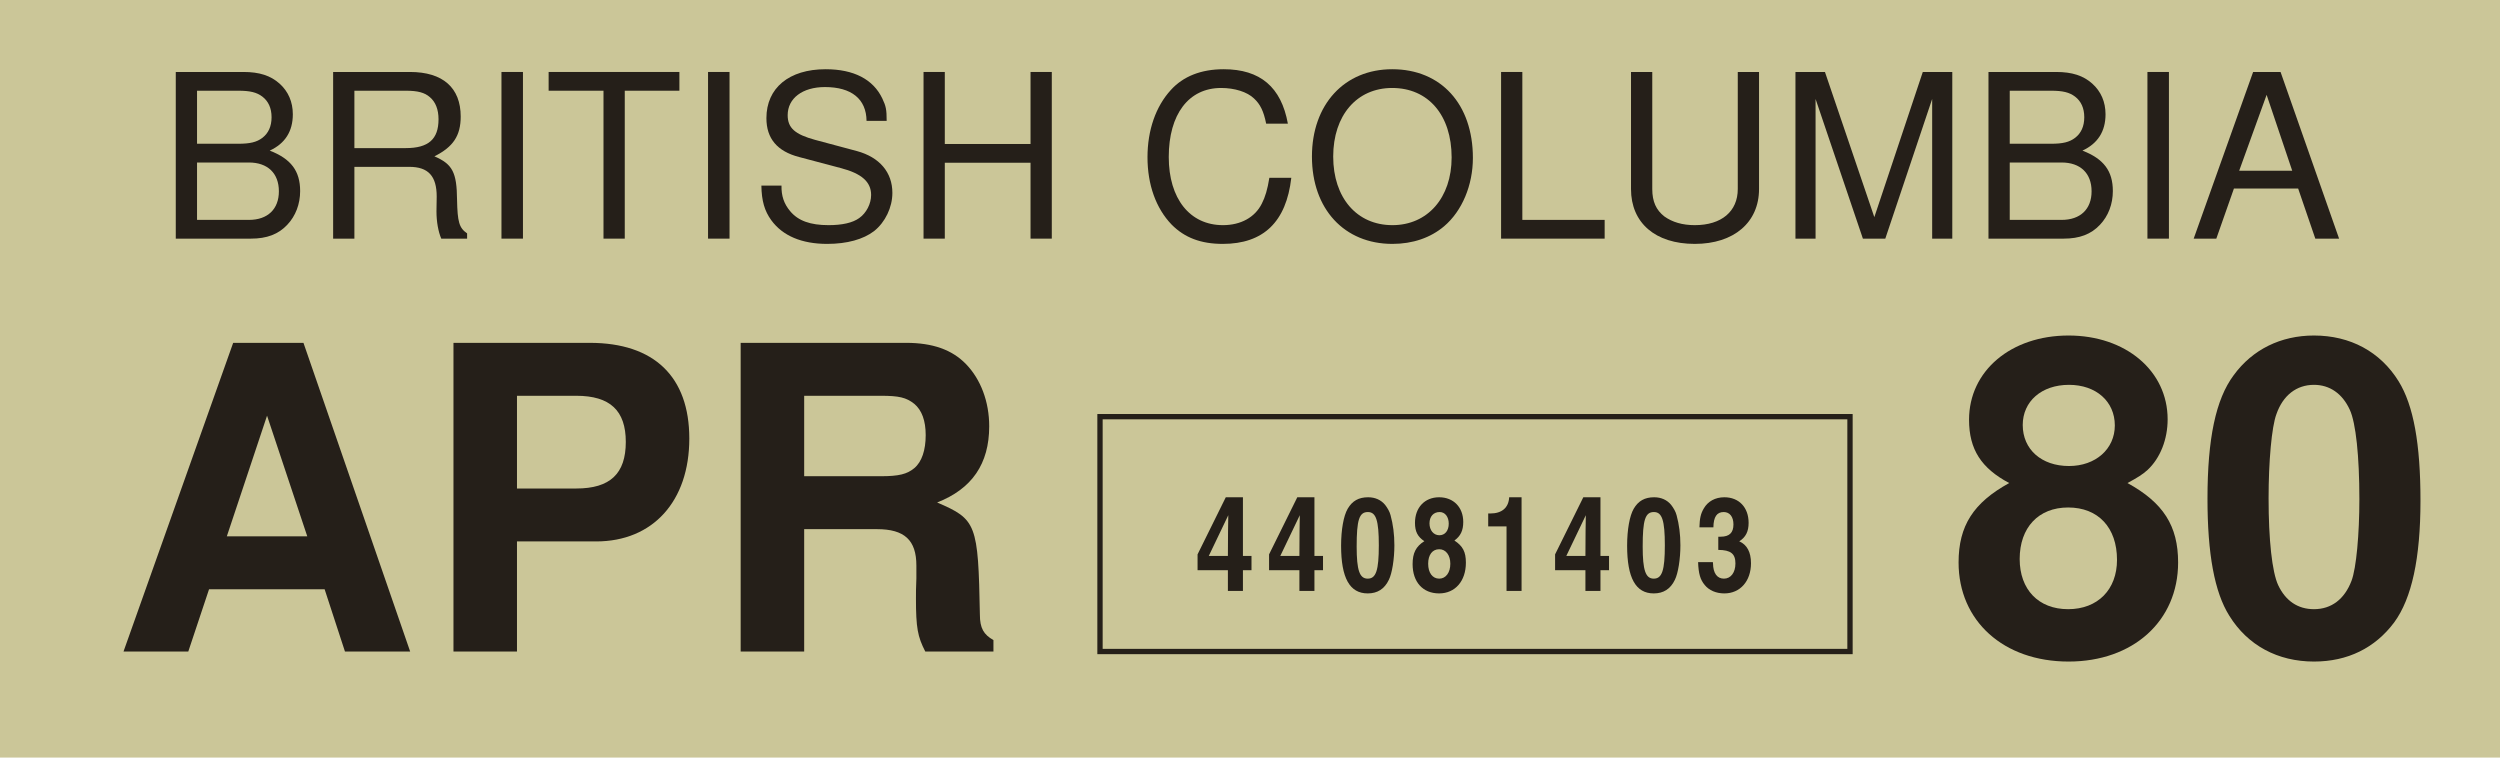
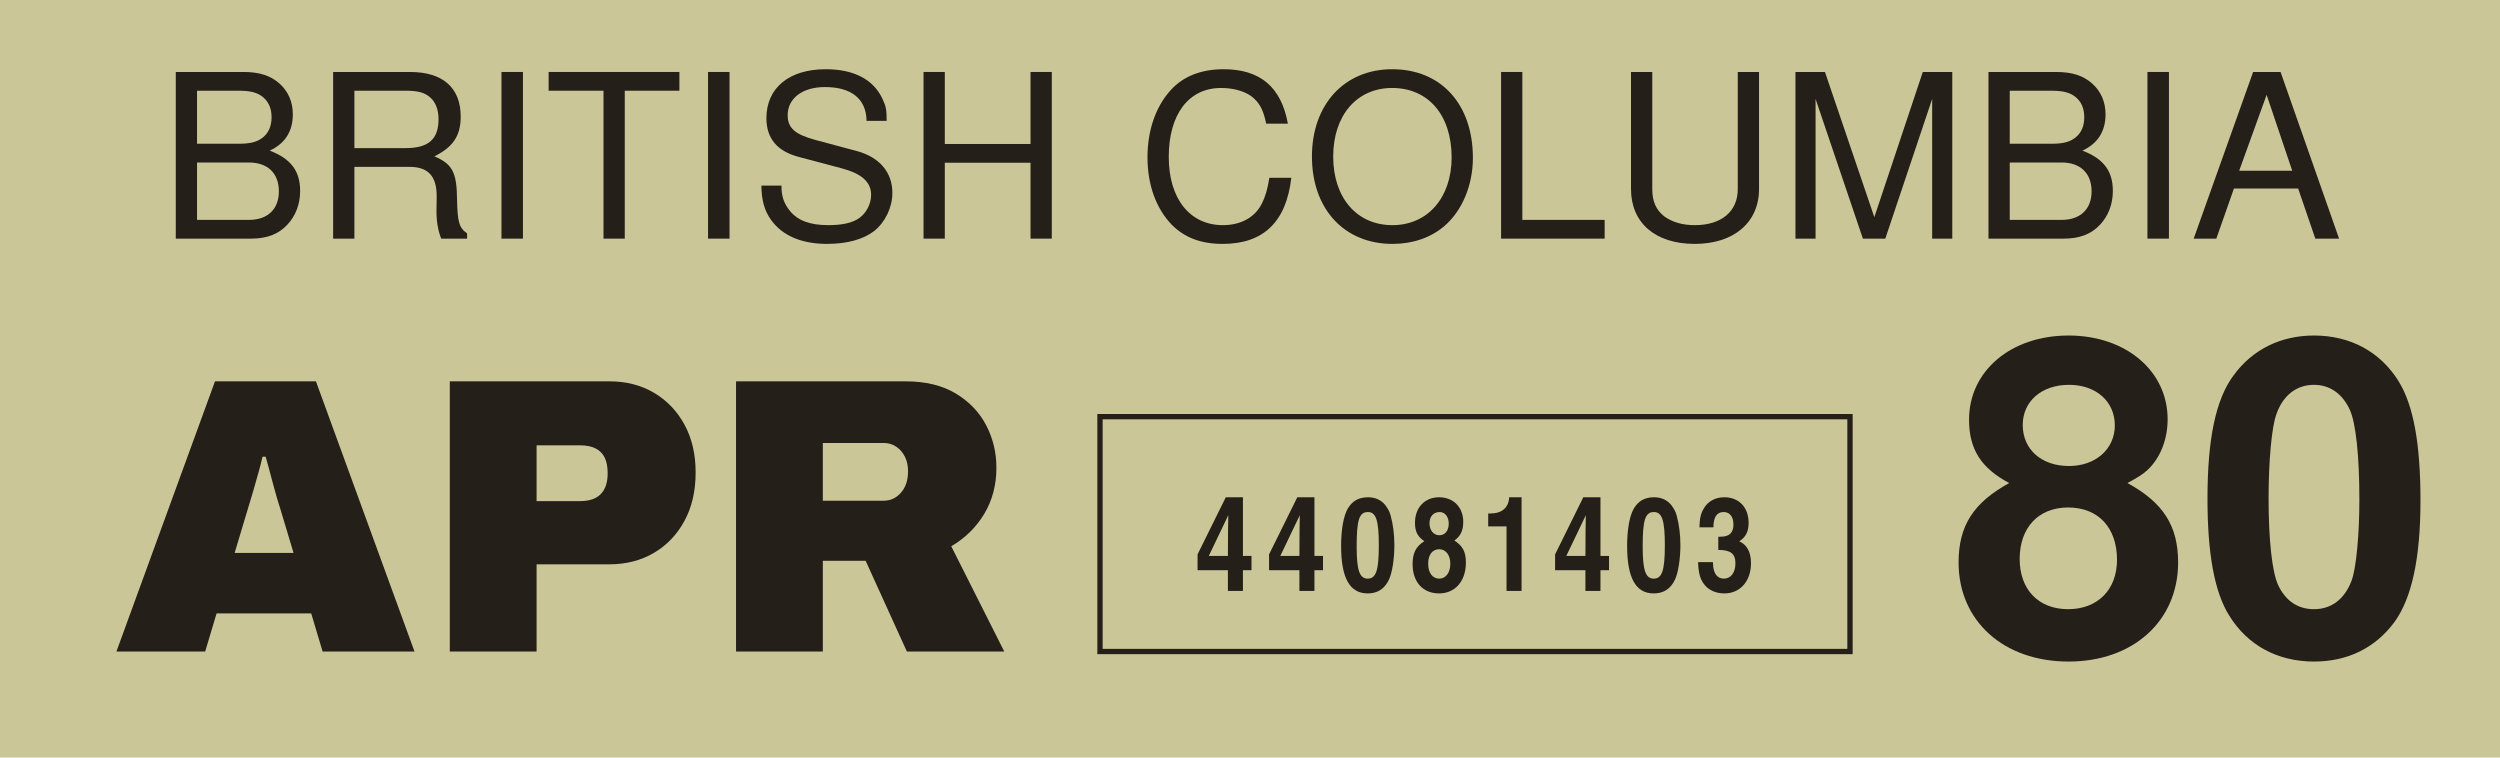
<svg xmlns="http://www.w3.org/2000/svg" viewBox="0 0 330 100" width="330" height="100">
  <g data-role="renewal-decal" data-accuracy="photograph-reviewed reconstruction; font and colour approximate" data-printing-system="wide-province" data-typography-review="1980" data-font-evidence="visual candidates; historical font identity unconfirmed" data-placement="rear">
    <rect x="0" y="0" width="330" height="100" fill="#cbc698" />
    <g data-role="decal-legend" data-die="bc-decal-print-regular" data-fit="natural" role="img" aria-label="BRITISH COLUMBIA">
      <g transform="translate(20.818 9.5) scale(0.22)" fill="none" stroke="#251f19" stroke-width="0" stroke-linecap="square" stroke-linejoin="round">
        <g transform="translate(0 0)" data-character="B" fill="#251f19" stroke="none" fill-rule="evenodd">
          <path d="M10.837 100.0H55.967C65.432 100.0 72.428 97.394 77.778 91.632C82.716 86.42 85.46 79.287 85.46 71.468C85.46 59.396 79.973 52.126 67.215 47.188C76.406 42.936 81.07 35.665 81.07 25.377C81.07 17.97 78.326 11.66 73.114 6.996C67.764 2.195 61.043 0.0 51.44 0.0H10.837ZM23.594 43.073V11.248H48.285C55.418 11.248 59.396 12.209 62.826 14.815C66.392 17.558 68.313 21.674 68.313 27.16C68.313 32.647 66.392 36.763 62.826 39.506C59.396 42.112 55.418 43.073 48.285 43.073ZM23.594 88.752V54.321H54.733C65.981 54.321 72.702 60.768 72.702 71.605C72.702 82.305 65.981 88.752 54.733 88.752Z" />
        </g>
        <g transform="translate(92.495 0)" data-character="R" fill="#251f19" stroke="none" fill-rule="evenodd">
          <path d="M25.514 56.927H58.436C69.822 56.927 74.897 62.414 74.897 74.76L74.76 83.676C74.76 89.849 75.857 95.885 77.641 100.0H93.141V96.845C88.34 93.553 87.38 89.986 87.106 76.68C86.968 60.219 84.362 55.281 73.525 50.617C84.774 44.993 89.3 38.272 89.3 26.749C89.3 9.465 78.601 0.0 58.848 0.0H12.757V100.0H25.514ZM25.514 45.679V11.248H56.379C63.512 11.248 67.627 12.346 70.782 15.089C74.211 17.97 75.995 22.497 75.995 28.395C75.995 40.329 69.959 45.679 56.379 45.679Z" />
        </g>
        <g transform="translate(192.535 0)" data-character="I" fill="#251f19" stroke="none" fill-rule="evenodd">
          <path d="M26.612 0.0H13.717V100.0H26.612Z" />
        </g>
        <g transform="translate(231.669 0)" data-character="T" fill="#251f19" stroke="none" fill-rule="evenodd">
          <path d="M48.56 11.248H81.344V0.0H2.881V11.248H35.802V100.0H48.56Z" />
        </g>
        <g transform="translate(316.482 0)" data-character="I" fill="#251f19" stroke="none" fill-rule="evenodd">
          <path d="M26.612 0.0H13.717V100.0H26.612Z" />
        </g>
        <g transform="translate(355.616 0)" data-character="S" fill="#251f19" stroke="none" fill-rule="evenodd">
          <path d="M81.756 29.355C81.756 22.497 81.344 20.576 79.15 15.912C73.663 4.39 62.003 -1.646 45.13 -1.646C23.182 -1.646 9.602 9.602 9.602 27.709C9.602 39.918 16.049 47.599 29.218 51.029L54.047 57.613C66.804 60.905 72.428 65.981 72.428 73.8C72.428 79.15 69.547 84.636 65.295 87.654C61.317 90.535 55.007 91.907 46.914 91.907C35.94 91.907 28.669 89.3 23.868 83.539C20.165 79.15 18.519 74.348 18.656 68.176H6.584C6.722 77.366 8.505 83.402 12.483 88.889C19.342 98.354 30.864 103.155 46.091 103.155C58.025 103.155 67.764 100.412 74.211 95.473C80.933 90.123 85.185 81.207 85.185 72.565C85.185 60.219 77.503 51.166 63.923 47.462L38.82 40.741C26.749 37.449 22.359 33.608 22.359 25.926C22.359 15.775 31.276 9.053 44.719 9.053C60.631 9.053 69.547 16.187 69.684 29.355Z" />
        </g>
        <g transform="translate(448.111 0)" data-character="H" fill="#251f19" stroke="none" fill-rule="evenodd">
          <path d="M75.583 54.458V100.0H88.34V0.0H75.583V43.21H24.143V0.0H11.385V100.0H24.143V54.458Z" />
        </g>
        <g transform="translate(548.151 0)" data-character=" " fill="#251f19" stroke="none" fill-rule="evenodd">
          <path d="" />
        </g>
        <g transform="translate(587.285 0)" data-character="C" fill="#251f19" stroke="none" fill-rule="evenodd">
          <path d="M90.809 31.001C86.831 9.053 74.211 -1.646 52.263 -1.646C38.82 -1.646 27.984 2.606 20.576 10.837C11.523 20.713 6.584 34.979 6.584 51.166C6.584 67.627 11.66 81.756 20.988 91.495C28.807 99.451 38.683 103.155 51.715 103.155C76.132 103.155 89.849 89.986 92.867 63.512H79.698C78.601 70.37 77.229 75.034 75.171 79.012C71.056 87.243 62.551 91.907 51.852 91.907C31.962 91.907 19.342 75.995 19.342 51.029C19.342 25.377 31.276 9.602 50.754 9.602C58.848 9.602 66.392 11.934 70.508 15.912C74.211 19.342 76.269 23.457 77.778 31.001Z" />
        </g>
        <g transform="translate(687.325 0)" data-character="O" fill="#251f19" stroke="none" fill-rule="evenodd">
          <path d="M53.361 -1.646C24.691 -1.646 5.213 19.479 5.213 50.754C5.213 82.167 24.554 103.155 53.498 103.155C65.706 103.155 76.406 99.451 84.499 92.593C95.336 83.402 101.783 67.901 101.783 51.578C101.783 19.342 82.716 -1.646 53.361 -1.646ZM53.361 9.602C75.034 9.602 89.026 25.926 89.026 51.303C89.026 75.446 74.623 91.907 53.498 91.907C32.099 91.907 17.97 75.446 17.97 50.754C17.97 26.063 32.099 9.602 53.361 9.602Z" />
        </g>
        <g transform="translate(795.047 0)" data-character="L" fill="#251f19" stroke="none" fill-rule="evenodd">
          <path d="M23.731 0.0H10.974V100.0H73.114V88.752H23.731Z" />
        </g>
        <g transform="translate(872.316 0)" data-character="U" fill="#251f19" stroke="none" fill-rule="evenodd">
          <path d="M75.72 0.0V70.233C75.72 83.676 65.981 91.907 49.931 91.907C42.524 91.907 36.488 90.123 31.687 86.694C26.749 82.853 24.417 77.778 24.417 70.233V0.0H11.66V70.233C11.66 90.535 26.2 103.155 49.931 103.155C73.388 103.155 88.477 90.261 88.477 70.233V0.0Z" />
        </g>
        <g transform="translate(972.356 0)" data-character="M" fill="#251f19" stroke="none" fill-rule="evenodd">
          <path d="M64.198 100.0 92.318 16.187V100.0H104.39V0.0H86.694L57.613 87.106L27.984 0.0H10.288V100.0H22.359V16.187L50.754 100.0Z" />
        </g>
        <g transform="translate(1087.622 0)" data-character="B" fill="#251f19" stroke="none" fill-rule="evenodd">
          <path d="M10.837 100.0H55.967C65.432 100.0 72.428 97.394 77.778 91.632C82.716 86.42 85.46 79.287 85.46 71.468C85.46 59.396 79.973 52.126 67.215 47.188C76.406 42.936 81.07 35.665 81.07 25.377C81.07 17.97 78.326 11.66 73.114 6.996C67.764 2.195 61.043 0.0 51.44 0.0H10.837ZM23.594 43.073V11.248H48.285C55.418 11.248 59.396 12.209 62.826 14.815C66.392 17.558 68.313 21.674 68.313 27.16C68.313 32.647 66.392 36.763 62.826 39.506C59.396 42.112 55.418 43.073 48.285 43.073ZM23.594 88.752V54.321H54.733C65.981 54.321 72.702 60.768 72.702 71.605C72.702 82.305 65.981 88.752 54.733 88.752Z" />
        </g>
        <g transform="translate(1180.117 0)" data-character="I" fill="#251f19" stroke="none" fill-rule="evenodd">
          <path d="M26.612 0.0H13.717V100.0H26.612Z" />
        </g>
        <g transform="translate(1219.251 0)" data-character="A" fill="#251f19" stroke="none" fill-rule="evenodd">
          <path d="M65.021 69.959 75.309 100.0H89.575L54.458 0.0H37.997L2.332 100.0H15.912L26.475 69.959ZM61.454 59.259H29.63L46.091 13.717Z" />
        </g>
      </g>
    </g>
-     <g data-role="decal-month" data-die="bc-decal-print-normal" data-fit="reduced" role="img" aria-label="APR">
-       <g transform="translate(14.85 45.256) scale(0.40744)" fill="none" stroke="#251f19" stroke-width="0" stroke-linecap="square" stroke-linejoin="round">
+     <g data-role="decal-month" data-die="bc-decal-print-archivo-900-wdth100" data-fit="reduced" role="img" aria-label="APR">
+       <g transform="translate(14.85 50.335) scale(0.35665)" fill="none" stroke="#251f19" stroke-width="0" stroke-linecap="square" stroke-linejoin="round">
        <g transform="translate(0 0)" data-character="A" fill="#251f19" stroke="none" fill-rule="evenodd">
-           <path d="M68.724 79.835 75.309 100.0H96.433L61.866 0.0H39.095L3.567 100.0H24.554L31.276 79.835ZM63.1 62.689H37.037L50.069 23.594Z" />
+           <path d="M1.453 100.0 37.936 0.0H75.291L111.773 100.0H77.762L73.547 85.901H38.517L34.302 100.0ZM45.203 63.517H67.006L62.209 47.529Q61.628 45.785 60.901 43.314Q60.174 40.843 59.447 38.082Q58.721 35.32 57.994 32.631Q57.267 29.942 56.686 27.907H55.523Q54.942 30.523 53.997 33.866Q53.052 37.209 52.035 40.77Q51.017 44.331 50.0 47.529Z" />
        </g>
-         <g transform="translate(100.04 0)" data-character="P" fill="#251f19" stroke="none" fill-rule="evenodd">
-           <path d="M31.001 64.335H56.653C75.034 64.335 86.831 51.303 86.831 31.001C86.831 10.974 75.446 0.0 54.595 0.0H10.425V100.0H31.001ZM31.001 47.188V17.147H50.206C61.18 17.147 66.255 21.948 66.255 32.099C66.255 42.387 61.18 47.188 50.206 47.188Z" />
+         <g transform="translate(114.081 0)" data-character="P" fill="#251f19" stroke="none" fill-rule="evenodd">
+           <path d="M10.756 100.0V0.0H69.767Q79.215 0.0 86.41 4.288Q93.605 8.576 97.674 16.134Q101.744 23.692 101.744 33.721Q101.744 44.041 97.602 51.671Q93.459 59.302 86.264 63.517Q79.07 67.733 69.767 67.733H42.878V100.0ZM42.878 44.331H59.012Q64.099 44.331 66.643 41.715Q69.186 39.099 69.186 34.012Q69.186 30.523 68.096 28.27Q67.006 26.017 64.753 24.855Q62.5 23.692 59.012 23.692H42.878Z" />
        </g>
-         <g transform="translate(192.535 0)" data-character="R" fill="#251f19" stroke="none" fill-rule="evenodd">
-           <path d="M31.55 60.357H55.144C64.06 60.357 67.901 63.923 67.901 72.154V76.269C67.764 78.875 67.764 81.344 67.764 82.853C67.764 92.318 68.313 95.199 70.782 100.0H92.867V96.296C89.712 94.513 88.477 92.455 88.477 88.066C87.929 58.573 87.38 57.202 74.623 51.715C85.871 47.325 91.495 39.232 91.495 27.023C91.495 19.067 88.752 11.797 83.951 6.859C79.424 2.195 73.114 0.0 64.609 0.0H10.974V100.0H31.55ZM31.55 43.21V17.147H56.379C62.277 17.147 64.609 17.695 67.215 19.753C69.684 21.811 70.919 25.24 70.919 29.904C70.919 34.705 69.684 38.546 67.215 40.604C64.883 42.524 62.277 43.21 56.379 43.21Z" />
+         <g transform="translate(220.023 0)" data-character="R" fill="#251f19" stroke="none" fill-rule="evenodd">
+           <path d="M10.756 100.0V0.0H73.401Q84.593 0.0 92.078 4.506Q99.564 9.012 103.343 16.279Q107.122 23.547 107.122 31.977Q107.122 41.57 102.616 49.055Q98.11 56.541 90.407 61.047L110.029 100.0H73.983L58.721 66.424H42.878V100.0ZM42.878 44.186H65.407Q69.186 44.186 71.803 41.206Q74.419 38.227 74.419 33.285Q74.419 30.233 73.256 27.907Q72.093 25.581 70.058 24.2Q68.023 22.82 65.407 22.82H42.878Z" />
        </g>
      </g>
    </g>
    <g data-role="decal-year" data-die="bc-decal-print-normal" data-fit="natural" role="img" aria-label="80">
      <g transform="translate(257.264 44) scale(0.42)" fill="none" stroke="#251f19" stroke-width="0" stroke-linecap="square" stroke-linejoin="round">
        <g transform="translate(0 0)" data-character="8" fill="#251f19" stroke="none" fill-rule="evenodd">
          <path d="M56.104 47.051C59.396 45.267 60.905 44.307 62.414 42.936C66.392 39.232 68.724 33.333 68.724 27.023C68.724 11.797 55.556 0.686 37.586 0.686C19.479 0.686 6.31 11.797 6.31 27.16C6.31 36.488 10.151 42.387 18.93 47.051C7.682 53.224 3.018 60.494 3.018 72.016C3.018 90.398 17.147 103.155 37.586 103.155C57.888 103.155 72.016 90.398 72.016 72.016C72.016 60.494 67.353 53.224 56.104 47.051ZM37.723 16.187C46.228 16.187 52.126 21.399 52.126 28.944C52.126 36.351 46.091 41.701 37.723 41.701C29.081 41.701 23.182 36.488 23.182 28.807C23.182 21.399 29.081 16.187 37.723 16.187ZM37.449 54.733C46.914 54.733 52.812 61.043 52.812 71.193C52.812 80.521 46.776 86.694 37.449 86.694C28.121 86.694 22.222 80.521 22.222 70.919C22.222 61.043 28.121 54.733 37.449 54.733Z" />
        </g>
        <g transform="translate(77.269 0)" data-character="0" fill="#251f19" stroke="none" fill-rule="evenodd">
          <path d="M37.449 0.686C27.023 0.686 18.107 5.075 12.209 13.169C6.584 20.713 3.978 33.059 3.978 51.989C3.978 69.273 6.173 81.344 10.837 88.752C16.598 98.08 26.063 103.155 37.449 103.155C48.011 103.155 56.653 98.903 62.689 90.809C68.176 83.265 70.919 70.782 70.919 52.538C70.919 34.705 68.724 22.634 64.06 15.089C58.299 5.761 48.834 0.686 37.449 0.686ZM37.449 16.187C42.387 16.187 46.365 18.93 48.697 24.005C50.617 28.121 51.715 38.683 51.715 52.126C51.715 63.1 50.754 73.8 49.246 77.778C47.051 83.539 42.936 86.694 37.449 86.694C32.373 86.694 28.532 84.088 26.2 79.15C24.28 75.034 23.182 64.883 23.182 51.852C23.182 40.329 24.143 29.355 25.652 25.377C27.709 19.479 31.962 16.187 37.449 16.187Z" />
        </g>
      </g>
    </g>
    <rect x="145.2" y="55" width="99" height="31" fill="none" stroke="#251f19" stroke-width="0.7" />
    <g data-role="decal-serial" data-die="bc-decal-print-control-bold" data-fit="natural" role="img" aria-label="44081403">
      <g transform="translate(157.695 65.5) scale(0.125)" fill="none" stroke="#251f19" stroke-width="0" stroke-linecap="square" stroke-linejoin="round">
        <g transform="translate(0 0)" data-character="4" fill="#251f19" stroke="none" fill-rule="evenodd">
          <path d="M60.028 63.092H50.975V1.114H32.869L3.064 61.421V78.134H35.097V100.0H50.975V78.134H60.028ZM14.903 63.092 35.515 20.056C35.237 32.73 35.237 37.744 35.097 63.092Z" />
        </g>
        <g transform="translate(75.51 0)" data-character="4" fill="#251f19" stroke="none" fill-rule="evenodd">
          <path d="M60.028 63.092H50.975V1.114H32.869L3.064 61.421V78.134H35.097V100.0H50.975V78.134H60.028ZM14.903 63.092 35.515 20.056C35.237 32.73 35.237 37.744 35.097 63.092Z" />
        </g>
        <g transform="translate(151.02 0)" data-character="0" fill="#251f19" stroke="none" fill-rule="evenodd">
          <path d="M32.173 1.114C22.284 1.114 15.46 4.875 10.585 13.231C6.267 20.613 3.621 35.376 3.621 52.228C3.621 86.351 12.674 102.646 31.755 102.646C42.061 102.646 49.443 97.911 54.039 88.301C57.521 81.337 59.889 66.156 59.889 51.811C59.889 40.251 58.496 29.666 55.85 20.056C54.875 16.295 52.786 12.674 50.139 9.192C45.822 3.9 39.554 1.114 32.173 1.114ZM31.894 16.713C40.529 16.713 43.454 25.487 43.454 51.811C43.454 78.273 40.529 87.047 31.755 87.047C23.12 87.047 20.056 78.273 20.056 53.203C20.056 25.07 22.702 16.713 31.894 16.713Z" />
        </g>
        <g transform="translate(226.53 0)" data-character="8" fill="#251f19" stroke="none" fill-rule="evenodd">
          <path d="M47.772 46.797C54.318 42.061 57.103 36.212 57.103 27.159C57.103 11.699 46.797 1.114 31.616 1.114C16.435 1.114 6.128 11.978 6.128 28.134C6.128 37.326 8.914 42.758 16.017 47.493C7.103 53.064 3.621 60.028 3.621 71.727C3.621 90.669 14.485 102.646 31.616 102.646C48.468 102.646 59.889 89.694 59.889 70.195C59.889 58.774 56.685 52.646 47.772 46.797ZM32.173 16.713C37.883 16.713 41.783 21.727 41.783 28.969C41.783 36.351 37.883 41.226 31.894 41.226C25.766 41.226 21.448 35.933 21.448 28.691C21.448 21.448 25.627 16.713 32.173 16.713ZM31.755 55.989C38.719 55.989 43.454 62.256 43.454 71.309C43.454 80.641 38.719 87.047 31.755 87.047C24.652 87.047 20.056 80.919 20.056 71.309C20.056 61.838 24.513 55.989 31.755 55.989Z" />
        </g>
        <g transform="translate(302.04 0)" data-character="1" fill="#251f19" stroke="none" fill-rule="evenodd">
          <path d="M7.939 31.894H27.298V100.0H43.175V1.114H30.084C29.526 12.117 22.423 18.245 10.167 18.245H7.939Z" />
        </g>
        <g transform="translate(377.55 0)" data-character="4" fill="#251f19" stroke="none" fill-rule="evenodd">
          <path d="M60.028 63.092H50.975V1.114H32.869L3.064 61.421V78.134H35.097V100.0H50.975V78.134H60.028ZM14.903 63.092 35.515 20.056C35.237 32.73 35.237 37.744 35.097 63.092Z" />
        </g>
        <g transform="translate(453.06 0)" data-character="0" fill="#251f19" stroke="none" fill-rule="evenodd">
          <path d="M32.173 1.114C22.284 1.114 15.46 4.875 10.585 13.231C6.267 20.613 3.621 35.376 3.621 52.228C3.621 86.351 12.674 102.646 31.755 102.646C42.061 102.646 49.443 97.911 54.039 88.301C57.521 81.337 59.889 66.156 59.889 51.811C59.889 40.251 58.496 29.666 55.85 20.056C54.875 16.295 52.786 12.674 50.139 9.192C45.822 3.9 39.554 1.114 32.173 1.114ZM31.894 16.713C40.529 16.713 43.454 25.487 43.454 51.811C43.454 78.273 40.529 87.047 31.755 87.047C23.12 87.047 20.056 78.273 20.056 53.203C20.056 25.07 22.702 16.713 31.894 16.713Z" />
        </g>
        <g transform="translate(528.57 0)" data-character="3" fill="#251f19" stroke="none" fill-rule="evenodd">
          <path d="M24.373 56.685C37.604 56.825 42.479 60.724 42.479 71.031C42.479 80.641 37.604 87.047 30.362 87.047C23.12 87.047 18.942 81.337 18.802 70.891L18.663 69.638H3.064C3.482 81.616 5.292 88.022 10.028 93.733C14.624 99.443 22.145 102.646 30.78 102.646C47.493 102.646 58.914 89.694 58.914 70.752C58.914 59.053 54.735 51.253 46.518 47.632C53.343 43.315 56.407 37.326 56.407 28.134C56.407 11.838 46.24 1.114 30.78 1.114C21.17 1.114 13.37 5.432 9.053 12.953C5.85 18.384 4.735 23.259 4.457 32.869H19.22C19.359 21.866 22.841 16.713 30.084 16.713C36.49 16.713 40.39 21.727 40.39 29.805C40.39 38.579 36.072 42.758 26.88 42.758H24.373Z" />
        </g>
      </g>
    </g>
  </g>
</svg>
